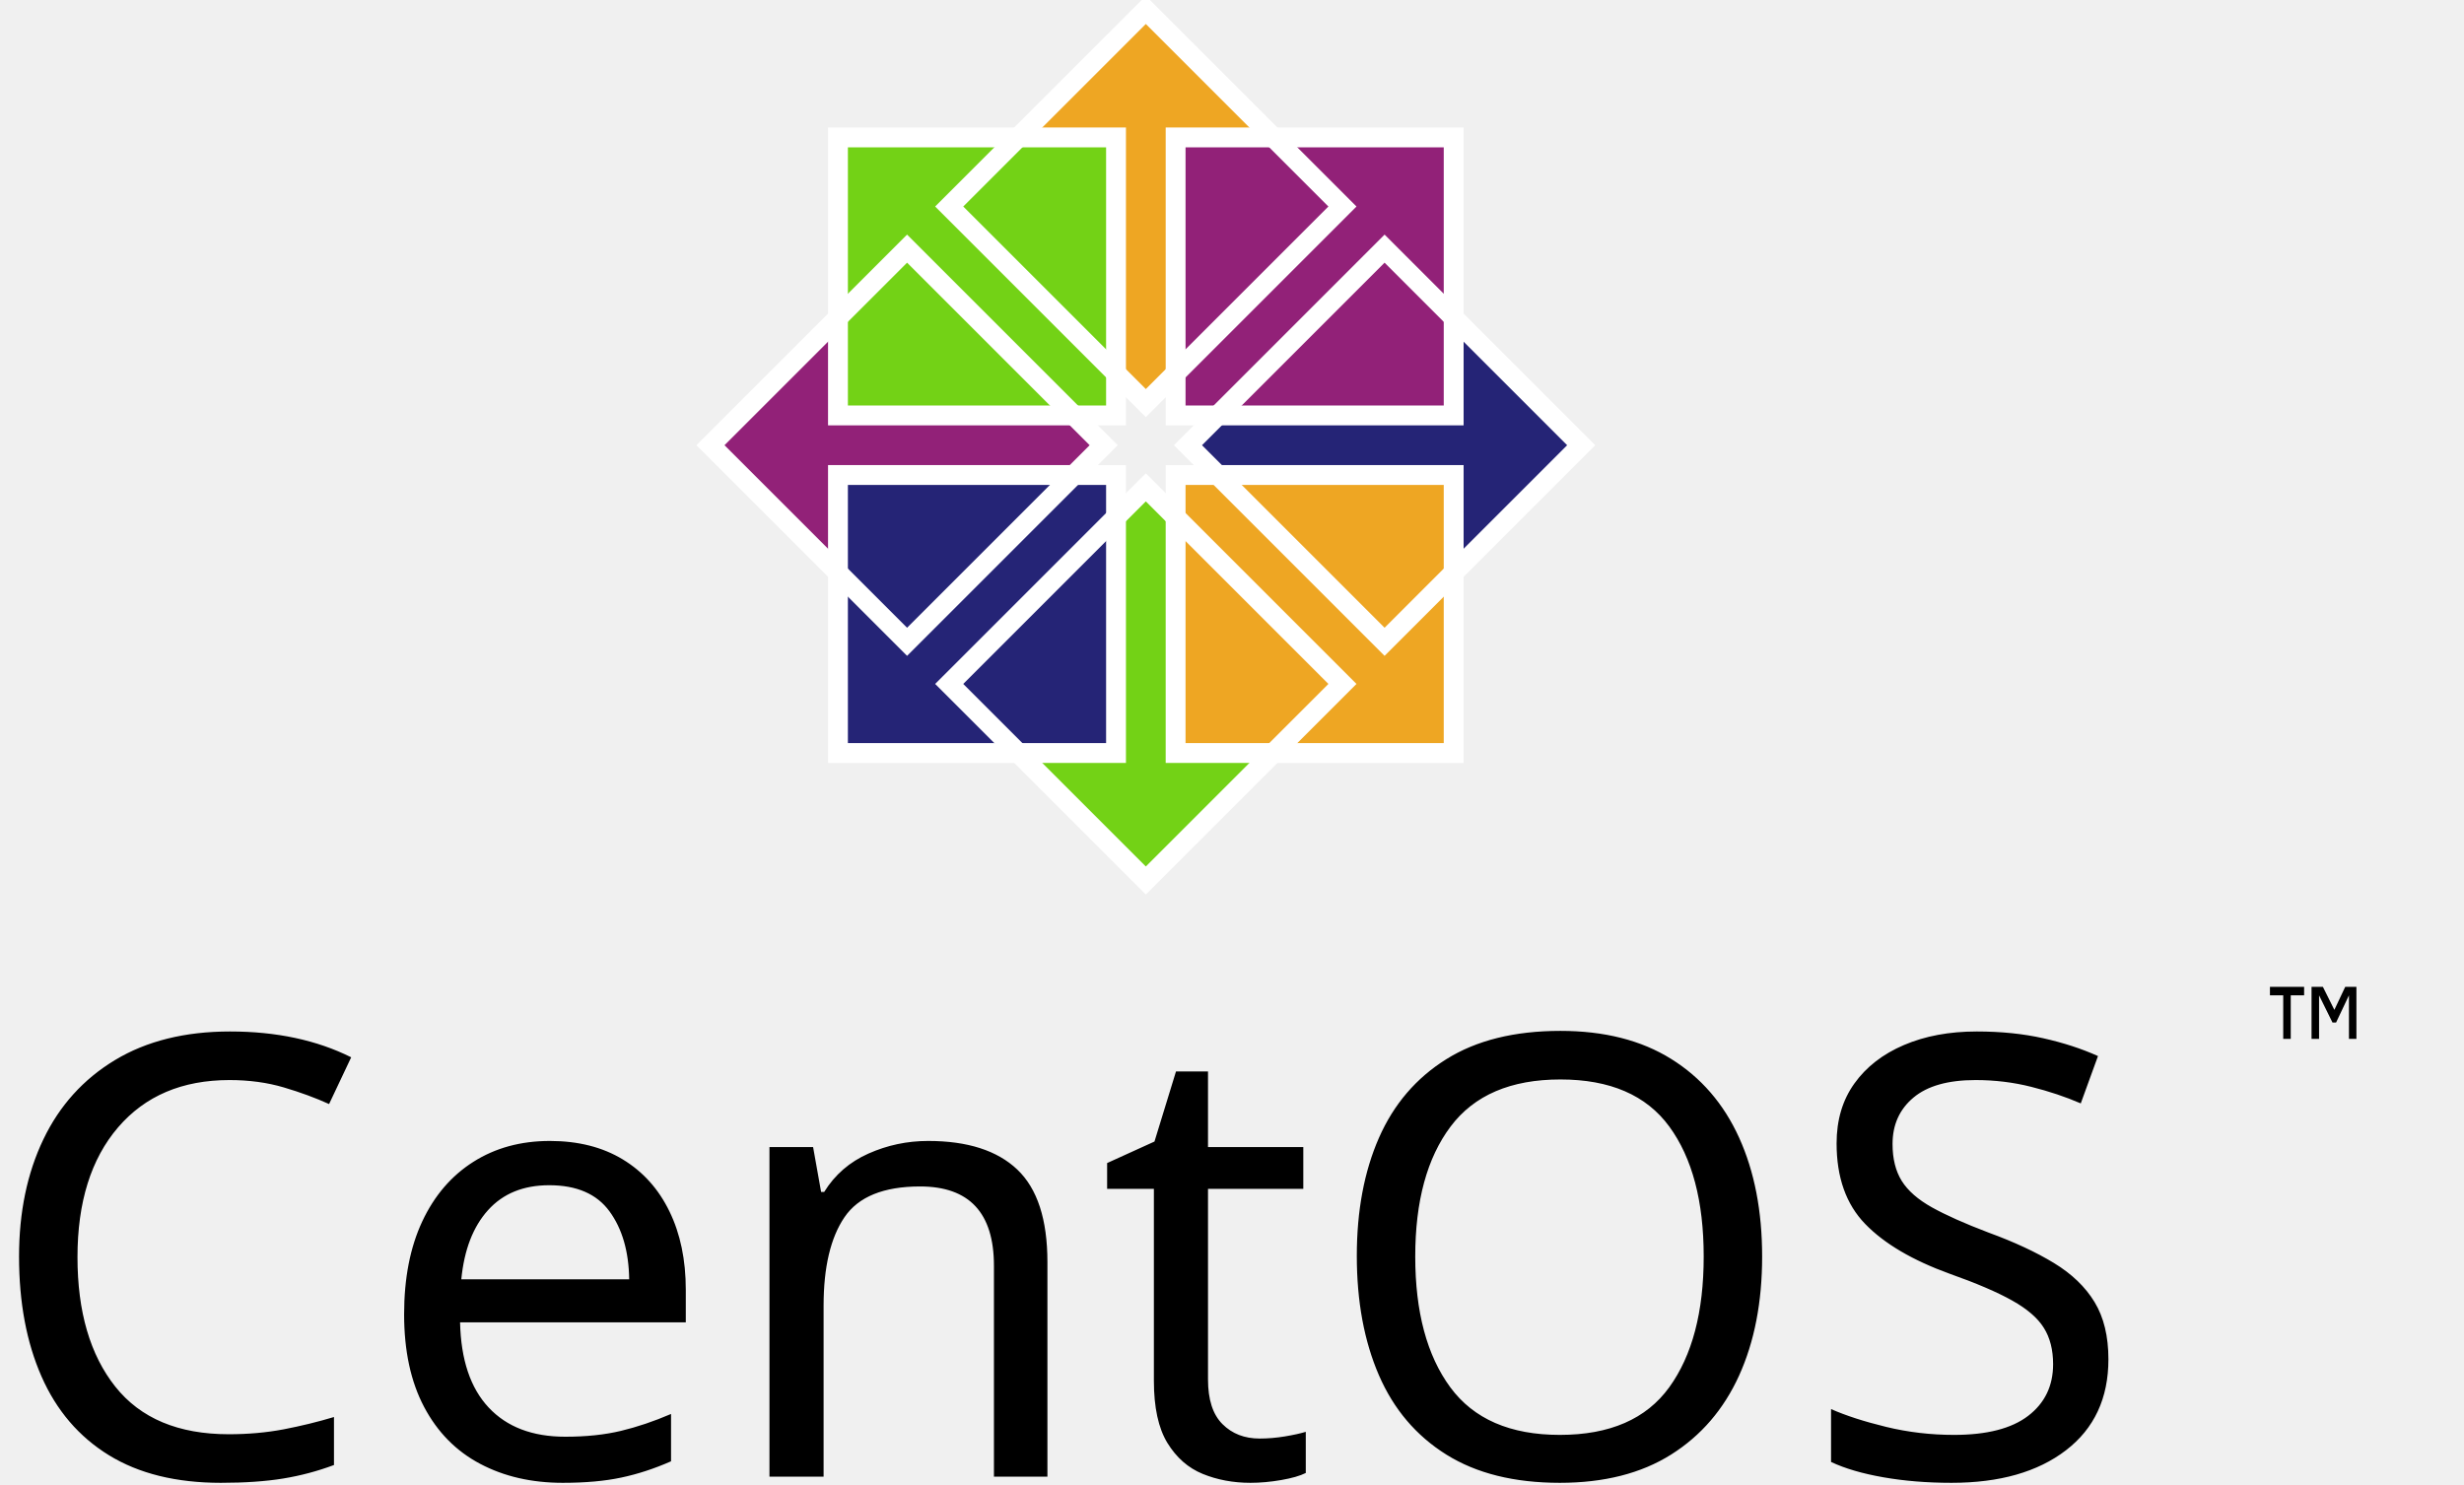
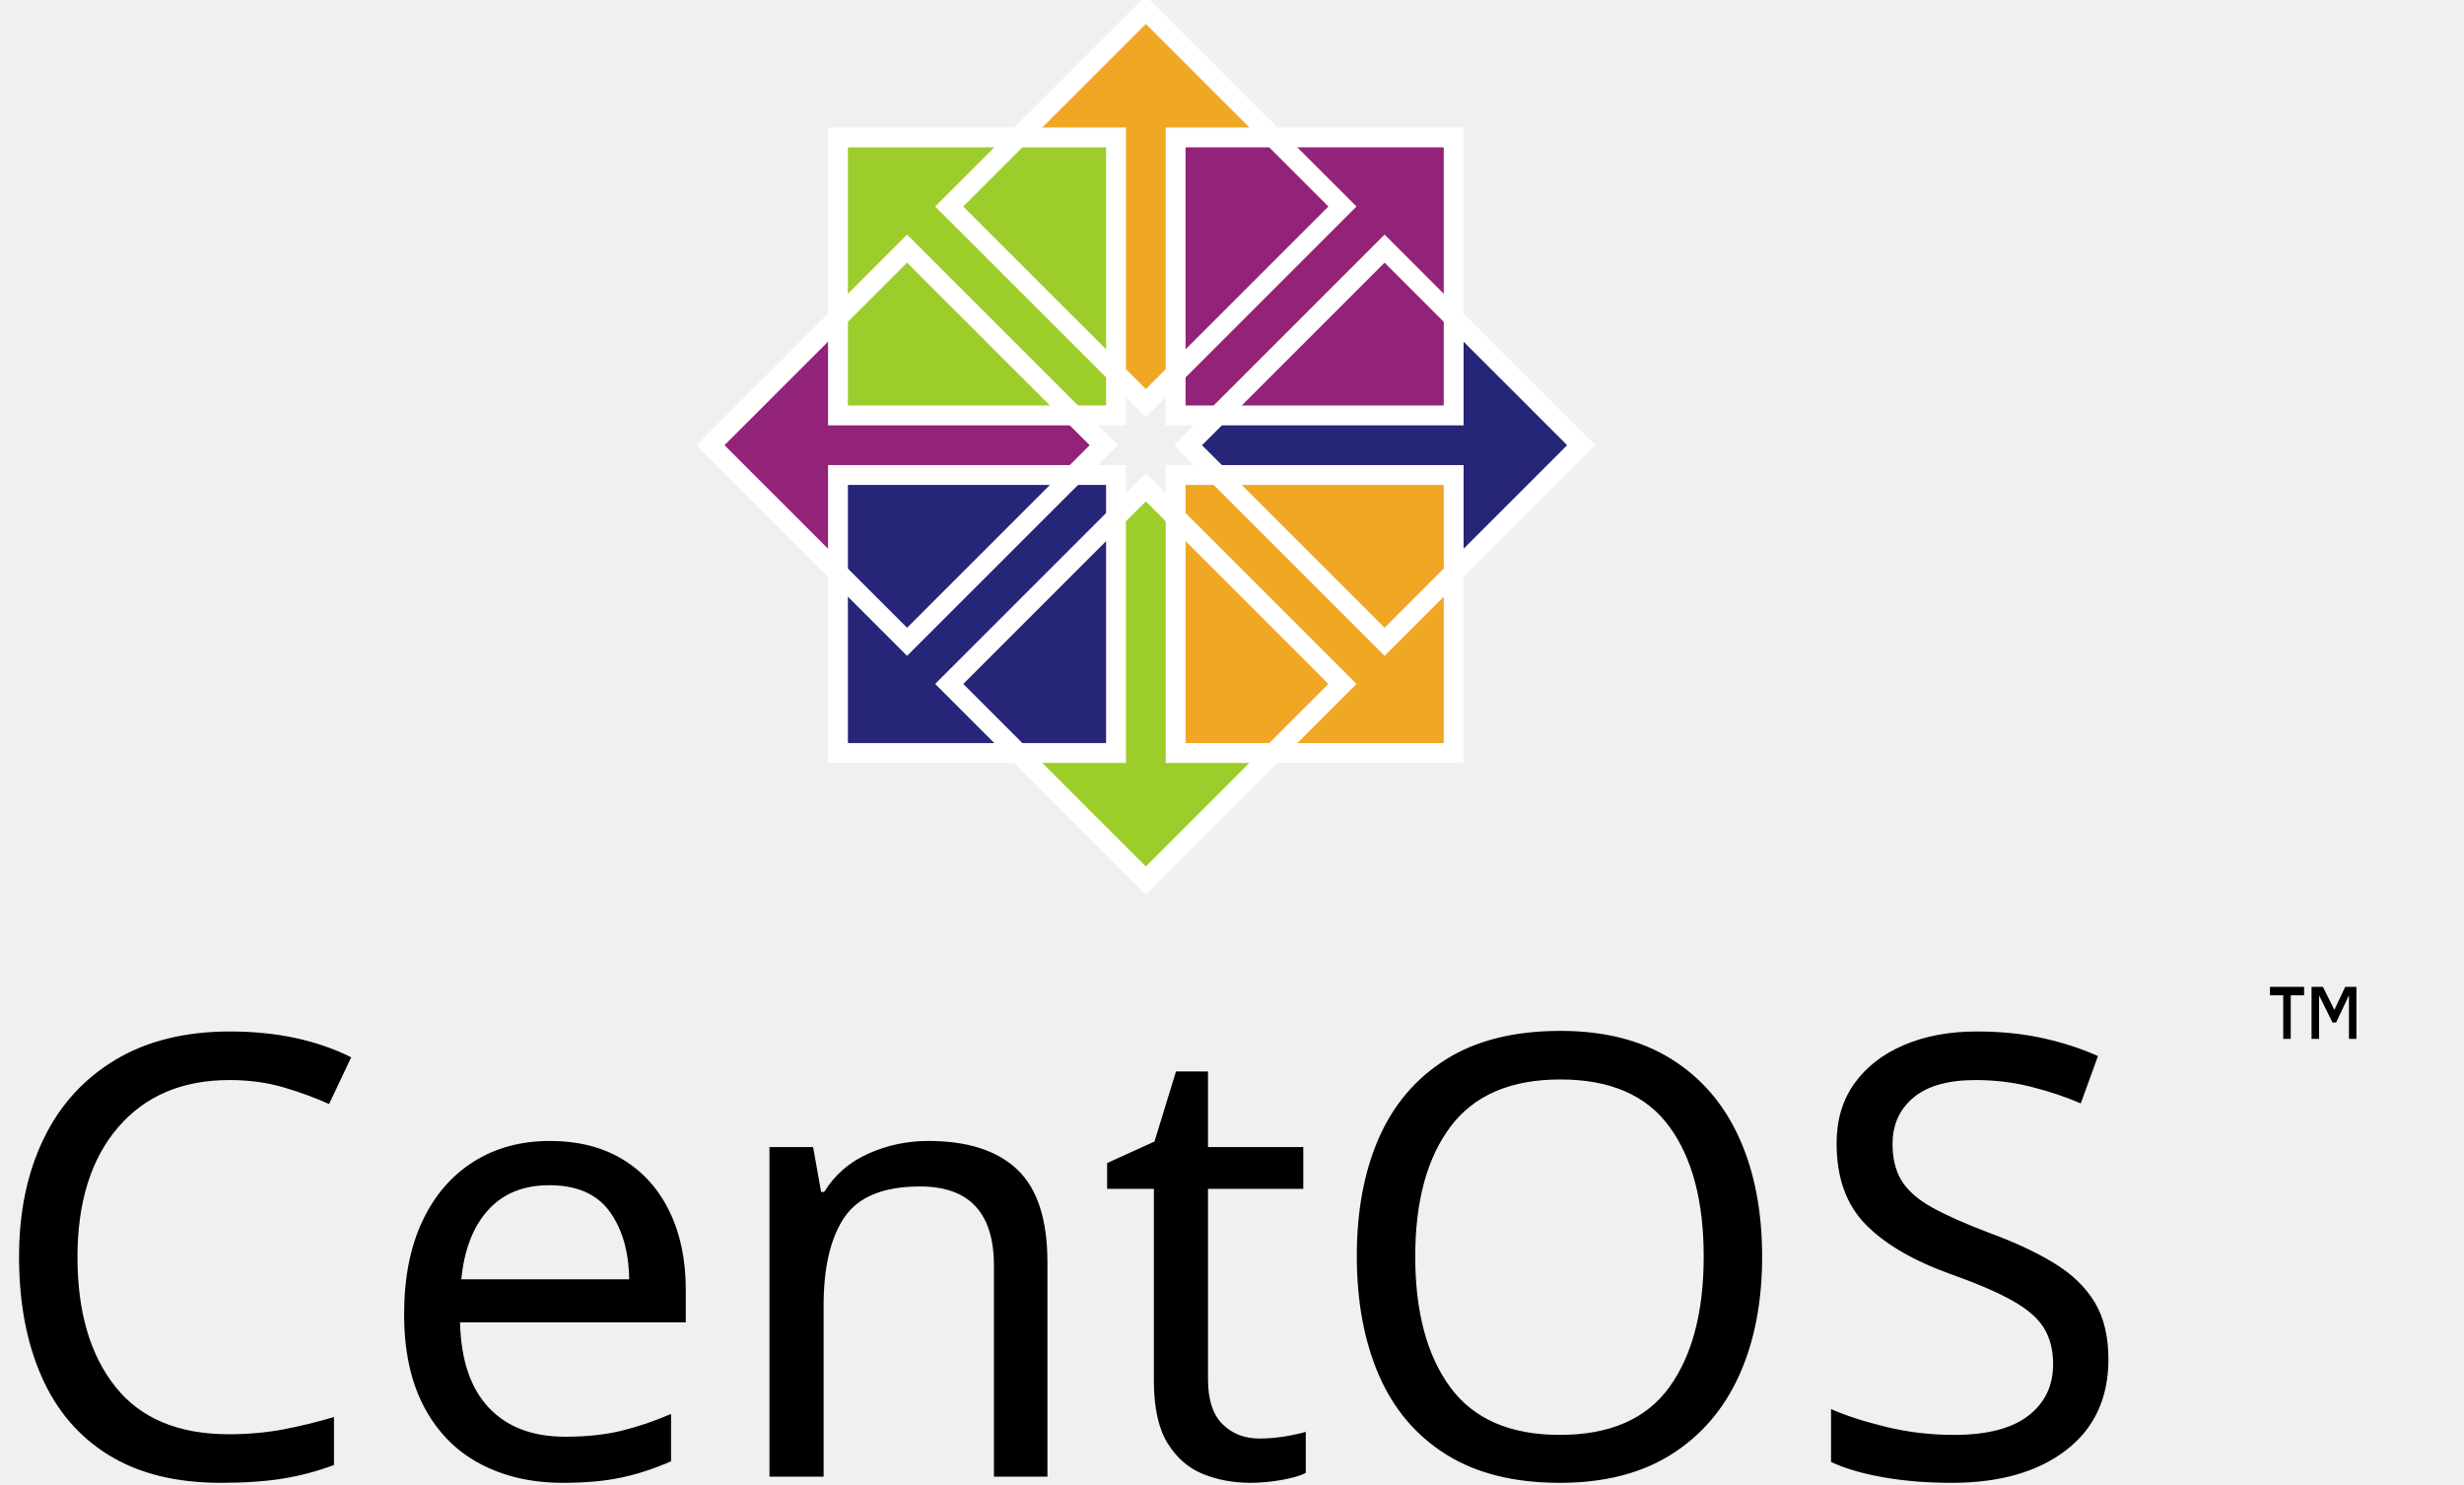
<svg xmlns="http://www.w3.org/2000/svg" width="294.089" height="177.165" id="svg3394" version="1.0" style="display:inline">
  <defs id="defs3396">
    <clipPath clipPathUnits="userSpaceOnUse" id="clipPath4429">
      <g transform="matrix(0.9947658,0,0,1,1.786099,0)" id="g4431">
-         <path style="fill:#eea623;fill-opacity:1;fill-rule:evenodd;stroke:none;stroke-width:30;stroke-linecap:round;stroke-linejoin:round;marker:none;marker-start:none;marker-mid:none;marker-end:none;stroke-miterlimit:4;stroke-dasharray:none;stroke-dashoffset:0;stroke-opacity:1;visibility:visible;display:inline;overflow:visible" d="M 322.541,2800.938 L 318.106,2806.667 L 313.671,2800.938 L 313.671,2757.795 L 294.732,2757.795 L 318.106,2732.258 L 341.238,2757.795 L 322.541,2757.795 L 322.541,2800.938 z" id="path4433" />
+         <path style="fill:#efa724;fill-opacity:1;fill-rule:evenodd;stroke:none;stroke-width:30;stroke-linecap:round;stroke-linejoin:round;marker:none;marker-start:none;marker-mid:none;marker-end:none;stroke-miterlimit:4;stroke-dasharray:none;stroke-dashoffset:0;stroke-opacity:1;visibility:visible;display:inline;overflow:visible" d="M 322.541,2800.938 L 318.106,2806.667 L 313.671,2800.938 L 313.671,2757.795 L 294.732,2757.795 L 318.106,2732.258 L 341.238,2757.795 L 322.541,2757.795 L 322.541,2800.938 z" id="path4433" />
      </g>
    </clipPath>
  </defs>
  <g id="layer1" transform="translate(-369.6038,497.3775)" style="display:inline" />
  <g id="CENTOSARTWORK" transform="translate(-51.99778,509.4086)">
    <g id="SYMBOL" transform="matrix(0.4504095,0,0,0.4504131,150.4193,-247.4071)">
      <g style="display:inline" transform="matrix(0,-1.485379,1.485379,0,-2754.372,24.12764)" id="g7152">
        <g id="g7154" transform="translate(16.27951,-899.1672)">
          <g transform="matrix(1.066666,0,0,1,-26.9356,-4.1328125e-5)" id="g7156">
-             <path style="fill:#922178;fill-opacity:1;fill-rule:evenodd;stroke:none;stroke-width:30;stroke-linecap:round;stroke-linejoin:round;marker:none;marker-start:none;marker-mid:none;marker-end:none;stroke-miterlimit:4;stroke-dasharray:none;stroke-dashoffset:0;stroke-opacity:1;visibility:visible;display:inline;overflow:visible" d="M 323.367,2798.161 L 317.96,2803.962 L 312.554,2798.161 L 312.554,2757.335 L 294.541,2757.335 L 317.96,2732.437 L 340.985,2757.335 L 323.367,2757.335 L 323.367,2798.161 z" id="path7158" />
+             <path style="fill:#932279;fill-opacity:1;fill-rule:evenodd;stroke:none;stroke-width:30;stroke-linecap:round;stroke-linejoin:round;marker:none;marker-start:none;marker-mid:none;marker-end:none;stroke-miterlimit:4;stroke-dasharray:none;stroke-dashoffset:0;stroke-opacity:1;visibility:visible;display:inline;overflow:visible" d="M 323.367,2798.161 L 317.96,2803.962 L 312.554,2798.161 L 312.554,2757.335 L 294.541,2757.335 L 317.96,2732.437 L 340.985,2757.335 L 323.367,2757.335 L 323.367,2798.161 z" id="path7158" />
          </g>
          <g clip-path="url(#clipPath4429)" id="g7162" transform="matrix(1.072279,0,0,1,-28.85079,-4.1328125e-5)" />
        </g>
      </g>
      <g style="display:inline" id="g7164" transform="matrix(1.485379,0,0,1.485379,-402.7002,-3303.18)">
        <g transform="translate(16.27951,-899.1672)" id="g7166">
          <g id="g7168" transform="matrix(1.066666,0,0,1,-26.9356,-4.1328125e-5)">
-             <path id="path7170" d="M 323.367,2798.161 L 317.96,2803.962 L 312.554,2798.161 L 312.554,2757.335 L 294.541,2757.335 L 317.96,2732.437 L 340.985,2757.335 L 323.367,2757.335 L 323.367,2798.161 z" style="fill:#eea623;fill-opacity:1;fill-rule:evenodd;stroke:none;stroke-width:30;stroke-linecap:round;stroke-linejoin:round;marker:none;marker-start:none;marker-mid:none;marker-end:none;stroke-miterlimit:4;stroke-dasharray:none;stroke-dashoffset:0;stroke-opacity:1;visibility:visible;display:inline;overflow:visible" />
+             <path id="path7170" d="M 323.367,2798.161 L 317.96,2803.962 L 312.554,2798.161 L 312.554,2757.335 L 294.541,2757.335 L 317.96,2732.437 L 340.985,2757.335 L 323.367,2757.335 L 323.367,2798.161 z" style="fill:#efa724;fill-opacity:1;fill-rule:evenodd;stroke:none;stroke-width:30;stroke-linecap:round;stroke-linejoin:round;marker:none;marker-start:none;marker-mid:none;marker-end:none;stroke-miterlimit:4;stroke-dasharray:none;stroke-dashoffset:0;stroke-opacity:1;visibility:visible;display:inline;overflow:visible" />
          </g>
          <g transform="matrix(1.072279,0,0,1,-28.85079,-4.1328125e-5)" id="g7174" clip-path="url(#clipPath4429)" />
        </g>
      </g>
      <g style="display:inline" transform="matrix(0,1.485379,-1.485379,0,4260.212,-927.3261)" id="g7176">
        <g id="g7178" transform="matrix(1.066666,0,0,1,-26.9356,-4.1328125e-5)">
-           <path id="path7180" d="M 323.367,2798.161 L 317.96,2803.962 L 312.554,2798.161 L 312.554,2757.335 L 294.541,2757.335 L 317.96,2732.437 L 340.985,2757.335 L 323.367,2757.335 L 323.367,2798.161 z" style="fill:#252476;fill-opacity:1;fill-rule:evenodd;stroke:none;stroke-width:30;stroke-linecap:round;stroke-linejoin:round;marker:none;marker-start:none;marker-mid:none;marker-end:none;stroke-miterlimit:4;stroke-dasharray:none;stroke-dashoffset:0;stroke-opacity:1;visibility:visible;display:inline;overflow:visible" />
+           <path id="path7180" d="M 323.367,2798.161 L 317.96,2803.962 L 312.554,2798.161 L 312.554,2757.335 L 294.541,2757.335 L 317.96,2732.437 L 340.985,2757.335 L 323.367,2757.335 L 323.367,2798.161 z" style="fill:#262577;fill-opacity:1;fill-rule:evenodd;stroke:none;stroke-width:30;stroke-linecap:round;stroke-linejoin:round;marker:none;marker-start:none;marker-mid:none;marker-end:none;stroke-miterlimit:4;stroke-dasharray:none;stroke-dashoffset:0;stroke-opacity:1;visibility:visible;display:inline;overflow:visible" />
        </g>
        <g transform="matrix(1.072279,0,0,1,-28.85079,-4.1328125e-5)" id="g7184" clip-path="url(#clipPath4429)" />
      </g>
      <g style="display:inline" id="g7186" transform="matrix(-1.485379,0,0,-1.485379,572.9346,2375.8)">
        <g transform="translate(16.27951,-899.1672)" id="g7188">
          <g id="g7190" transform="matrix(1.066666,0,0,1,-26.9356,-4.1328125e-5)">
-             <path id="path7192" d="M 323.367,2798.161 L 317.96,2803.962 L 312.554,2798.161 L 312.554,2757.335 L 294.541,2757.335 L 317.96,2732.437 L 340.985,2757.335 L 323.367,2757.335 L 323.367,2798.161 z" style="fill:#73d216;fill-opacity:1;fill-rule:evenodd;stroke:none;stroke-width:30;stroke-linecap:round;stroke-linejoin:round;marker:none;marker-start:none;marker-mid:none;marker-end:none;stroke-miterlimit:4;stroke-dasharray:none;stroke-dashoffset:0;stroke-opacity:1;visibility:visible;display:inline;overflow:visible" />
+             <path id="path7192" d="M 323.367,2798.161 L 317.96,2803.962 L 312.554,2798.161 L 312.554,2757.335 L 294.541,2757.335 L 317.96,2732.437 L 340.985,2757.335 L 323.367,2757.335 L 323.367,2798.161 z" style="fill:#9ccd2a;fill-opacity:1;fill-rule:evenodd;stroke:none;stroke-width:30;stroke-linecap:round;stroke-linejoin:round;marker:none;marker-start:none;marker-mid:none;marker-end:none;stroke-miterlimit:4;stroke-dasharray:none;stroke-dashoffset:0;stroke-opacity:1;visibility:visible;display:inline;overflow:visible" />
          </g>
          <g transform="matrix(1.072279,0,0,1,-28.85079,-4.1328125e-5)" id="g7196" clip-path="url(#clipPath4429)" />
        </g>
      </g>
      <g style="display:inline" id="g7198" transform="matrix(1.485379,0,0,1.485379,-994.6136,-3940.533)">
-         <rect y="2285.789" x="671.984" height="49.606" width="49.606" id="rect7200" style="fill:#73d216;fill-opacity:1;stroke:#ffffff;stroke-width:3.543;stroke-linecap:butt;stroke-linejoin:miter;stroke-miterlimit:4;stroke-dasharray:none;stroke-dashoffset:0;stroke-opacity:1" />
-         <rect style="fill:#922178;fill-opacity:1;stroke:#ffffff;stroke-width:3.543;stroke-linecap:butt;stroke-linejoin:miter;stroke-miterlimit:4;stroke-dasharray:none;stroke-dashoffset:0;stroke-opacity:1" id="rect7202" width="49.606" height="49.606" x="732.221" y="2285.789" />
-         <rect y="2346.026" x="732.221" height="49.606" width="49.606" id="rect7204" style="fill:#eea623;fill-opacity:1;stroke:#ffffff;stroke-width:3.543;stroke-linecap:butt;stroke-linejoin:miter;stroke-miterlimit:4;stroke-dasharray:none;stroke-dashoffset:0;stroke-opacity:1" />
-         <rect style="fill:#252476;fill-opacity:1;stroke:#ffffff;stroke-width:3.543;stroke-linecap:butt;stroke-linejoin:miter;stroke-miterlimit:4;stroke-dasharray:none;stroke-dashoffset:0;stroke-opacity:1" id="rect7206" width="49.606" height="49.606" x="671.984" y="2346.026" />
+         <rect y="2285.789" x="671.984" height="49.606" width="49.606" id="rect7200" style="fill:#9ccd2a;fill-opacity:1;stroke:#ffffff;stroke-width:3.543;stroke-linecap:butt;stroke-linejoin:miter;stroke-miterlimit:4;stroke-dasharray:none;stroke-dashoffset:0;stroke-opacity:1" />
+         <rect style="fill:#932279;fill-opacity:1;stroke:#ffffff;stroke-width:3.543;stroke-linecap:butt;stroke-linejoin:miter;stroke-miterlimit:4;stroke-dasharray:none;stroke-dashoffset:0;stroke-opacity:1" id="rect7202" width="49.606" height="49.606" x="732.221" y="2285.789" />
+         <rect y="2346.026" x="732.221" height="49.606" width="49.606" id="rect7204" style="fill:#efa724;fill-opacity:1;stroke:#ffffff;stroke-width:3.543;stroke-linecap:butt;stroke-linejoin:miter;stroke-miterlimit:4;stroke-dasharray:none;stroke-dashoffset:0;stroke-opacity:1" />
+         <rect style="fill:#262577;fill-opacity:1;stroke:#ffffff;stroke-width:3.543;stroke-linecap:butt;stroke-linejoin:miter;stroke-miterlimit:4;stroke-dasharray:none;stroke-dashoffset:0;stroke-opacity:1" id="rect7206" width="49.606" height="49.606" x="671.984" y="2346.026" />
      </g>
      <rect transform="matrix(0.7071068,-0.7071068,0.7071068,0.7071068,0,0)" style="fill:none;fill-opacity:1;stroke:#ffffff;stroke-width:5.263;stroke-linecap:butt;stroke-linejoin:miter;stroke-miterlimit:4;stroke-dasharray:none;stroke-dashoffset:0;stroke-opacity:1;display:inline" id="rect7216" width="73.684" height="73.684" x="306.486" y="-349.27" />
      <rect transform="matrix(0.7071068,-0.7071068,0.7071068,0.7071068,0,0)" y="-349.27" x="395.96" height="73.684" width="73.684" id="rect7218" style="fill:none;fill-opacity:1;stroke:#ffffff;stroke-width:5.263;stroke-linecap:butt;stroke-linejoin:miter;stroke-miterlimit:4;stroke-dasharray:none;stroke-dashoffset:0;stroke-opacity:1;display:inline" />
      <rect transform="matrix(0.7071068,-0.7071068,0.7071068,0.7071068,0,0)" style="fill:none;fill-opacity:1;stroke:#ffffff;stroke-width:5.263;stroke-linecap:butt;stroke-linejoin:miter;stroke-miterlimit:4;stroke-dasharray:none;stroke-dashoffset:0;stroke-opacity:1;display:inline" id="rect7220" width="73.684" height="73.684" x="395.96" y="-259.796" />
      <rect transform="matrix(0.7071068,-0.7071068,0.7071068,0.7071068,0,0)" y="-259.796" x="306.486" height="73.684" width="73.684" id="rect7222" style="fill:none;fill-opacity:1;stroke:#ffffff;stroke-width:5.263;stroke-linecap:butt;stroke-linejoin:miter;stroke-miterlimit:4;stroke-dasharray:none;stroke-dashoffset:0;stroke-opacity:1;display:inline" />
    </g>
    <g style="display:inline" id="g3159" transform="matrix(0.450413,0,0,0.450413,-57.20625,-149.9661)" clip-path="none">
      <text clip-path="none" id="TEXT_CENTOS" y="-406.645" x="237.564" style="font-size:162.985px;font-style:normal;font-variant:normal;font-weight:200;font-stretch:normal;text-align:start;line-height:125%;writing-mode:lr-tb;text-anchor:start;fill:#000000;fill-opacity:1;stroke:none;stroke-width:1px;stroke-linecap:butt;stroke-linejoin:miter;stroke-opacity:1;display:inline;font-family:Denmark;-inkscape-font-specification:Denmark Ultra-Light" xml:space="preserve">
        <tspan style="font-size:162.985px;font-style:normal;font-variant:normal;font-weight:200;font-stretch:normal;text-align:start;line-height:125%;writing-mode:lr-tb;text-anchor:start;fill:#000000;fill-opacity:1;font-family:Denmark;-inkscape-font-specification:Denmark Ultra-Light" y="-406.645" x="237.564" id="tspan2714">CentOS</tspan>
      </text>
      <text xml:space="preserve" style="font-size:41.791px;font-style:normal;font-weight:normal;fill:#000000;fill-opacity:1;stroke:none;stroke-width:1;stroke-linecap:butt;stroke-linejoin:miter;stroke-miterlimit:4;stroke-dasharray:none;stroke-opacity:1;display:inline;font-family:Bitstream Vera Sans" x="979.769" y="-428.821" id="text8794" transform="scale(0.8561328,1.168043)">
        <tspan id="tspan8796" x="979.769" y="-428.821">™</tspan>
      </text>
    </g>
  </g>
</svg>
